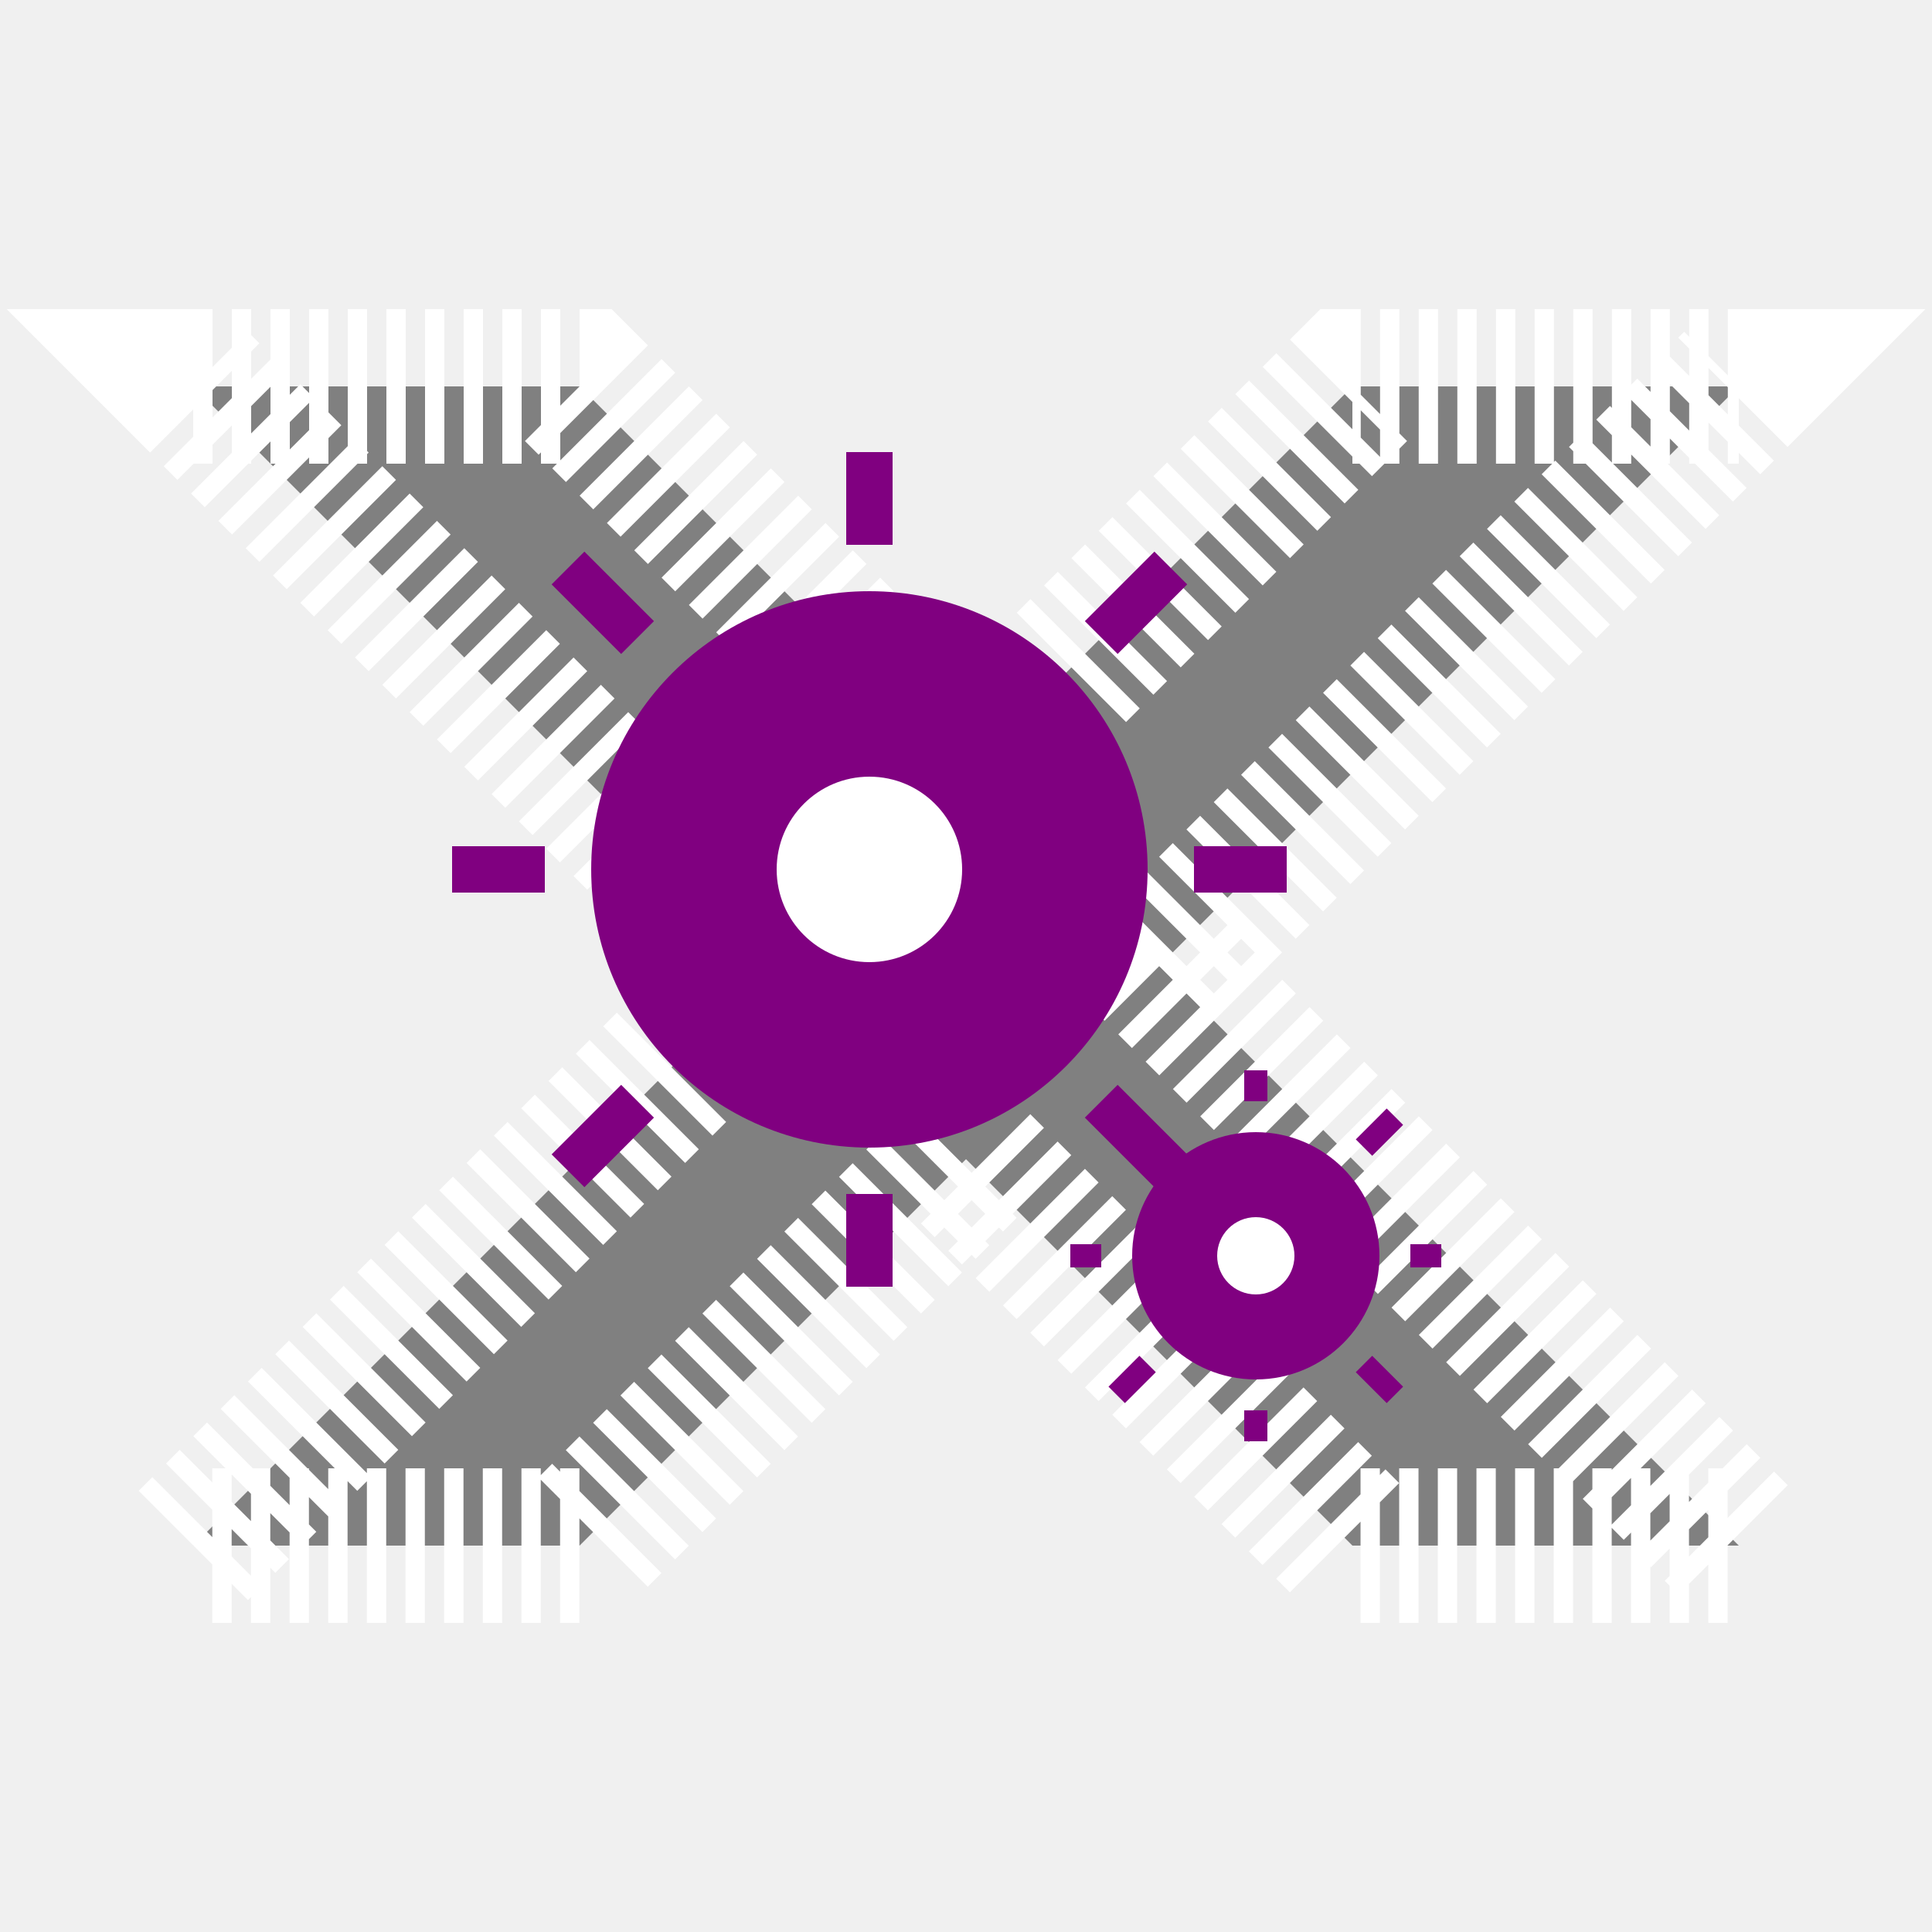
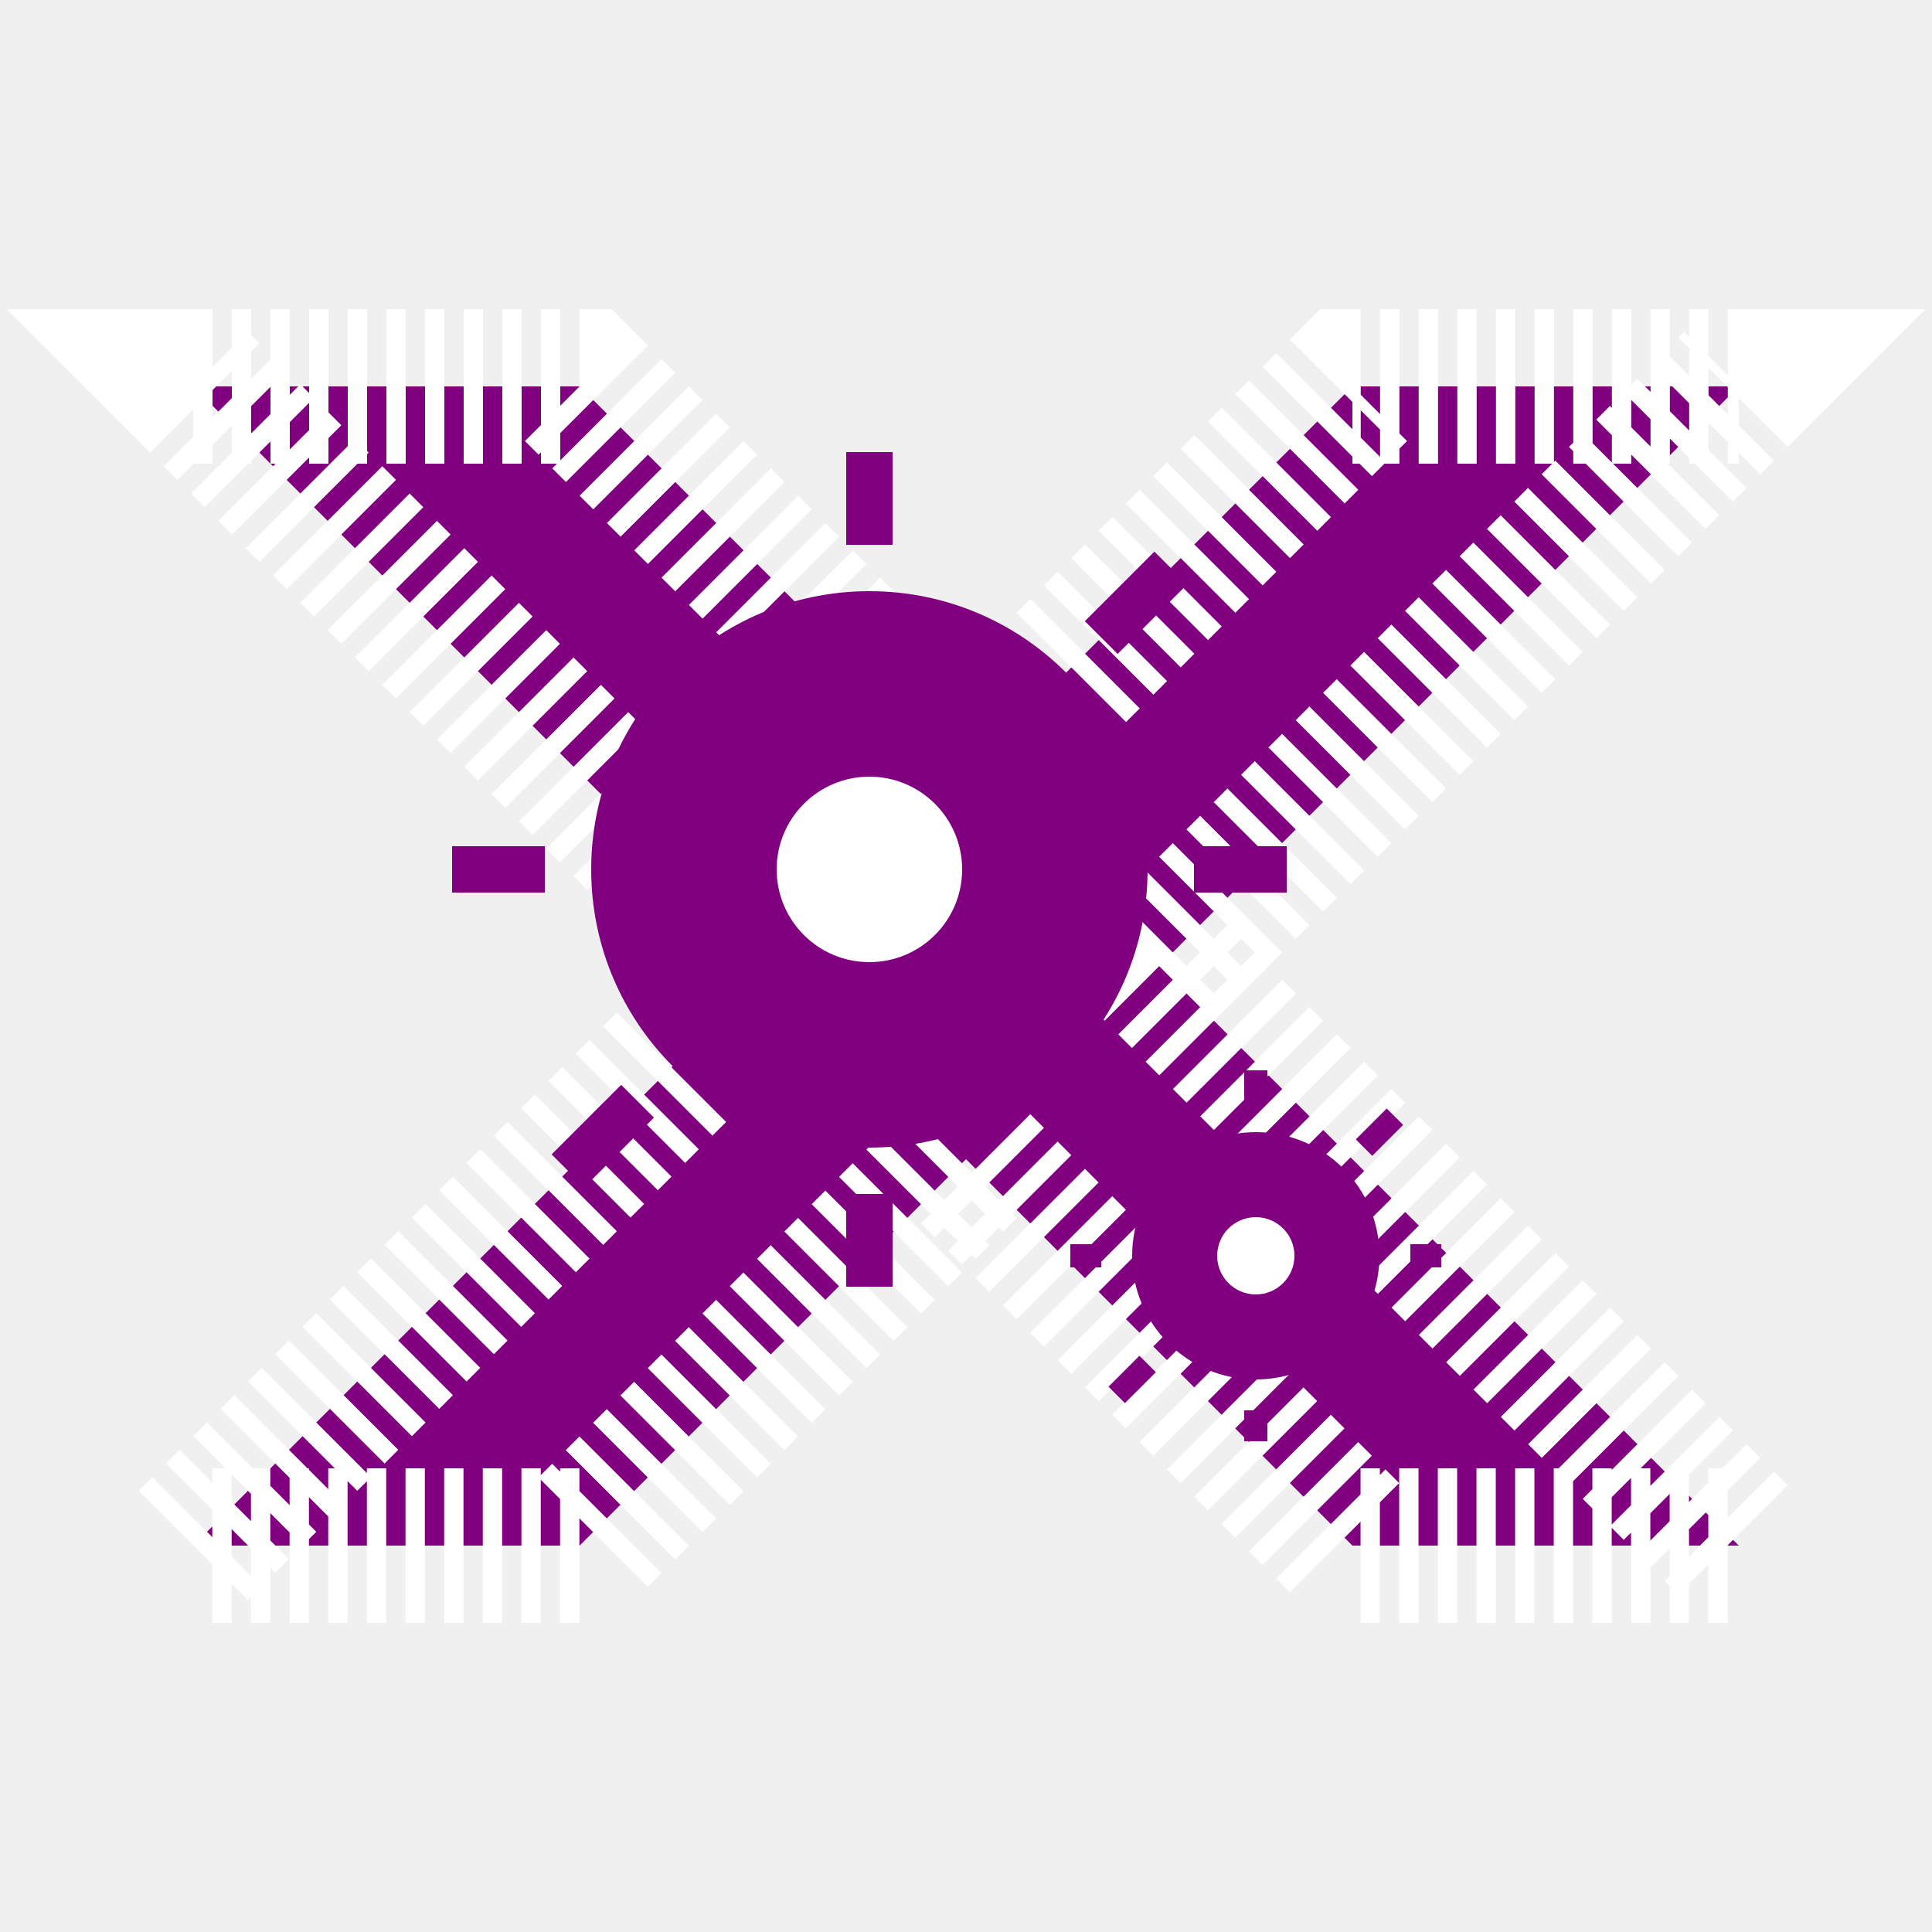
<svg xmlns="http://www.w3.org/2000/svg" width="80" height="80" viewBox="50 20 100 100">
-   <path d="     M60 40 L80 40 L100 60 L120 40 L140 40      L110 70 L140 100 L120 100 L100 80 L80 100 L60 100      L90 70 Z" fill="gray" stroke="white" stroke-width="8" stroke-dasharray="1" />
+   <path d="     M60 40 L80 40 L100 60 L120 40 L140 40      L110 70 L140 100 L120 100 L100 80 L80 100 L60 100      L90 70 Z" fill="purple" stroke="white" stroke-width="8" stroke-dasharray="1" />
  <g transform="translate(95,65) scale(1.2)">
    <circle r="12" fill="purple" />
    <circle r="4" fill="white" />
    <g stroke="purple" stroke-width="2">
      <line x1="0" y1="-14" x2="0" y2="-18" />
      <line x1="0" y1="14" x2="0" y2="18" />
      <line x1="-14" y1="0" x2="-18" y2="0" />
      <line x1="14" y1="0" x2="18" y2="0" />
      <line x1="-10" y1="-10" x2="-13" y2="-13" />
      <line x1="10" y1="10" x2="13" y2="13" />
      <line x1="-10" y1="10" x2="-13" y2="13" />
      <line x1="10" y1="-10" x2="13" y2="-13" />
    </g>
  </g>
  <g transform="translate(115,85) scale(0.8)">
    <circle r="8" fill="purple" />
    <circle r="2.5" fill="white" />
    <g stroke="purple" stroke-width="1.5">
      <line x1="0" y1="-10" x2="0" y2="-12" />
      <line x1="0" y1="10" x2="0" y2="12" />
      <line x1="-10" y1="0" x2="-12" y2="0" />
      <line x1="10" y1="0" x2="12" y2="0" />
      <line x1="-7" y1="-7" x2="-9" y2="-9" />
      <line x1="7" y1="7" x2="9" y2="9" />
      <line x1="-7" y1="7" x2="-9" y2="9" />
      <line x1="7" y1="-7" x2="9" y2="-9" />
    </g>
  </g>
</svg>
